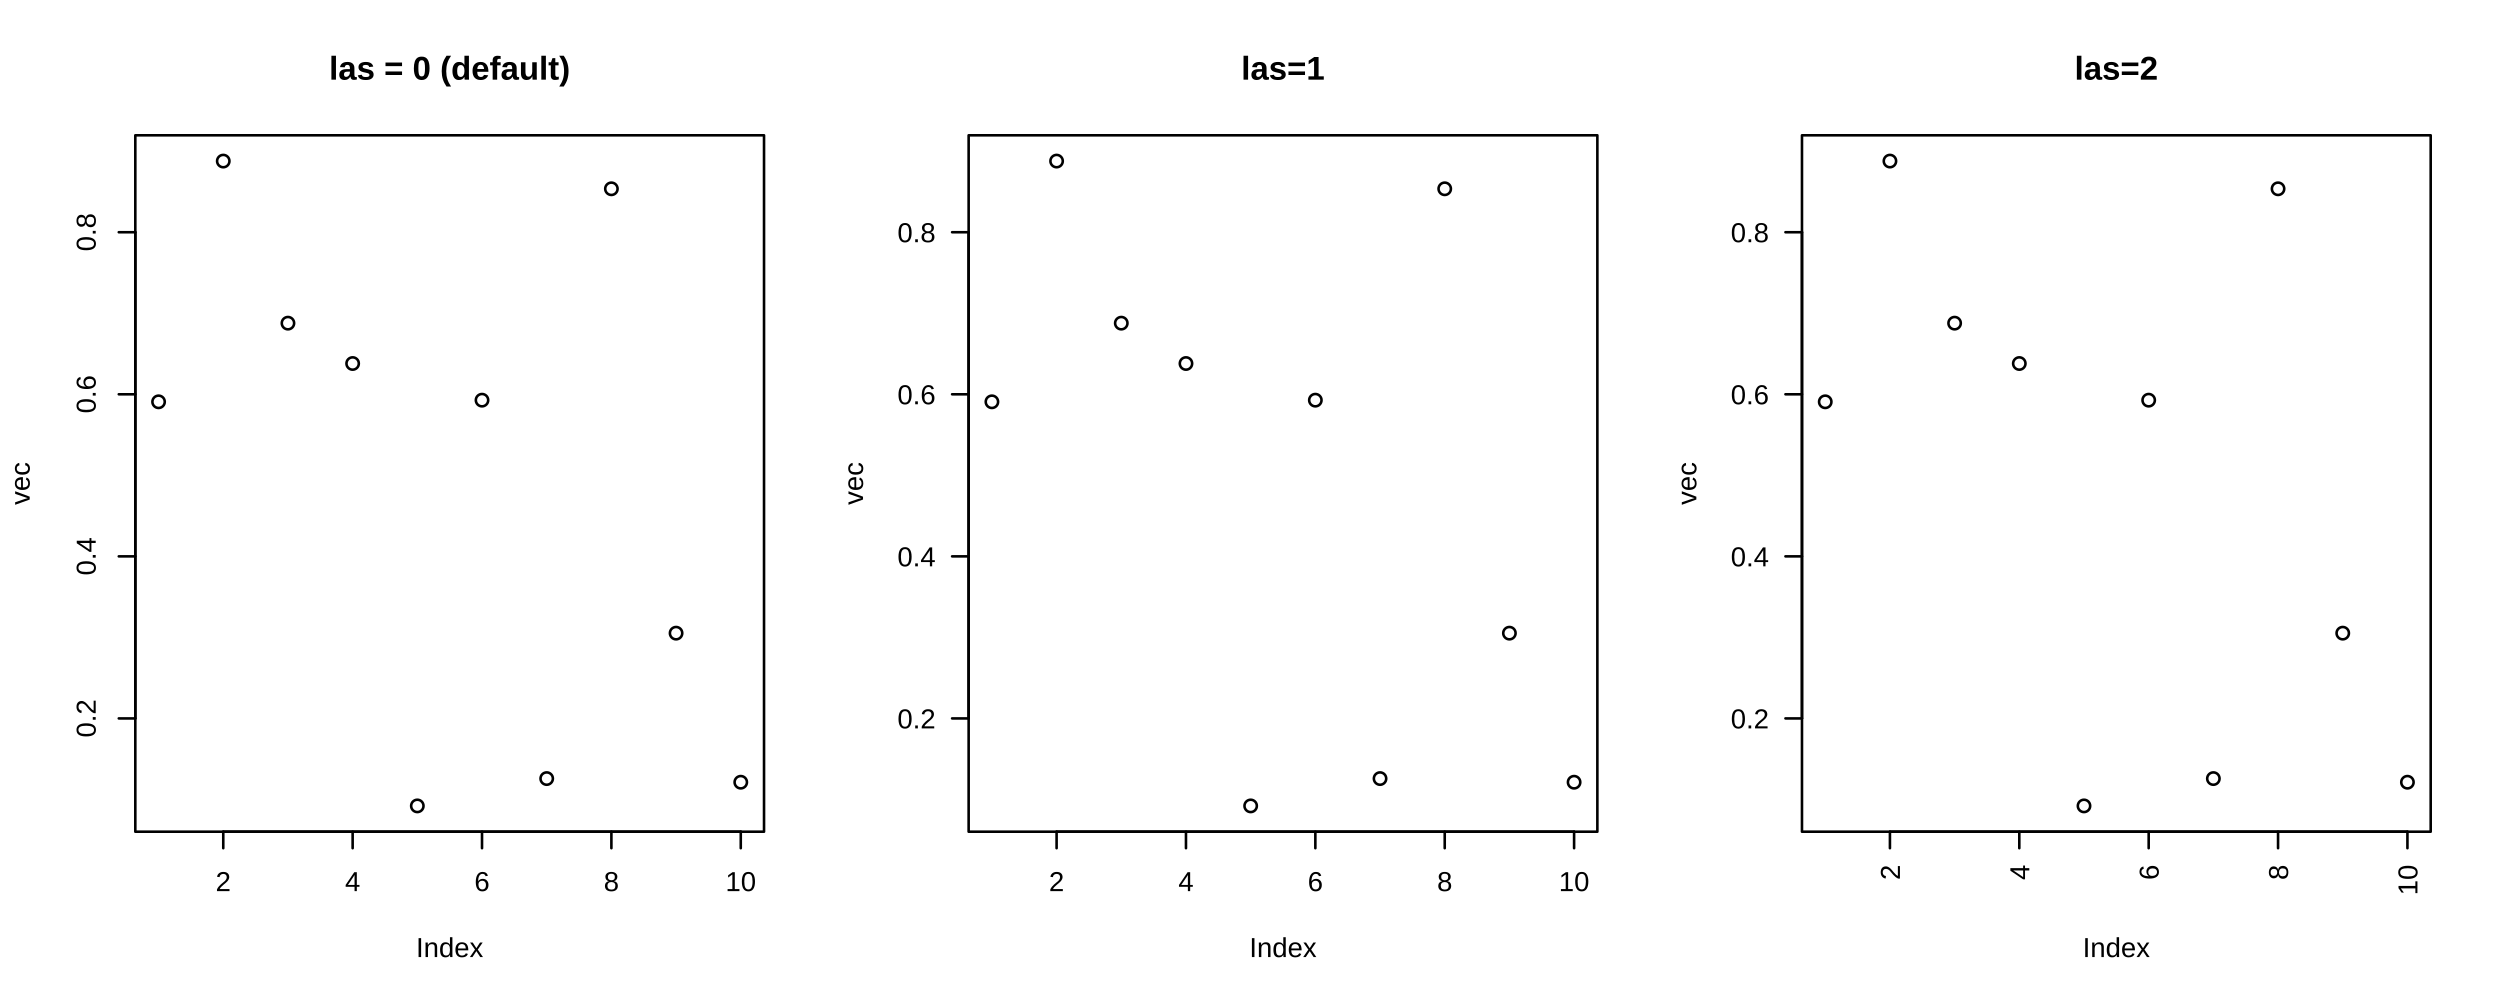
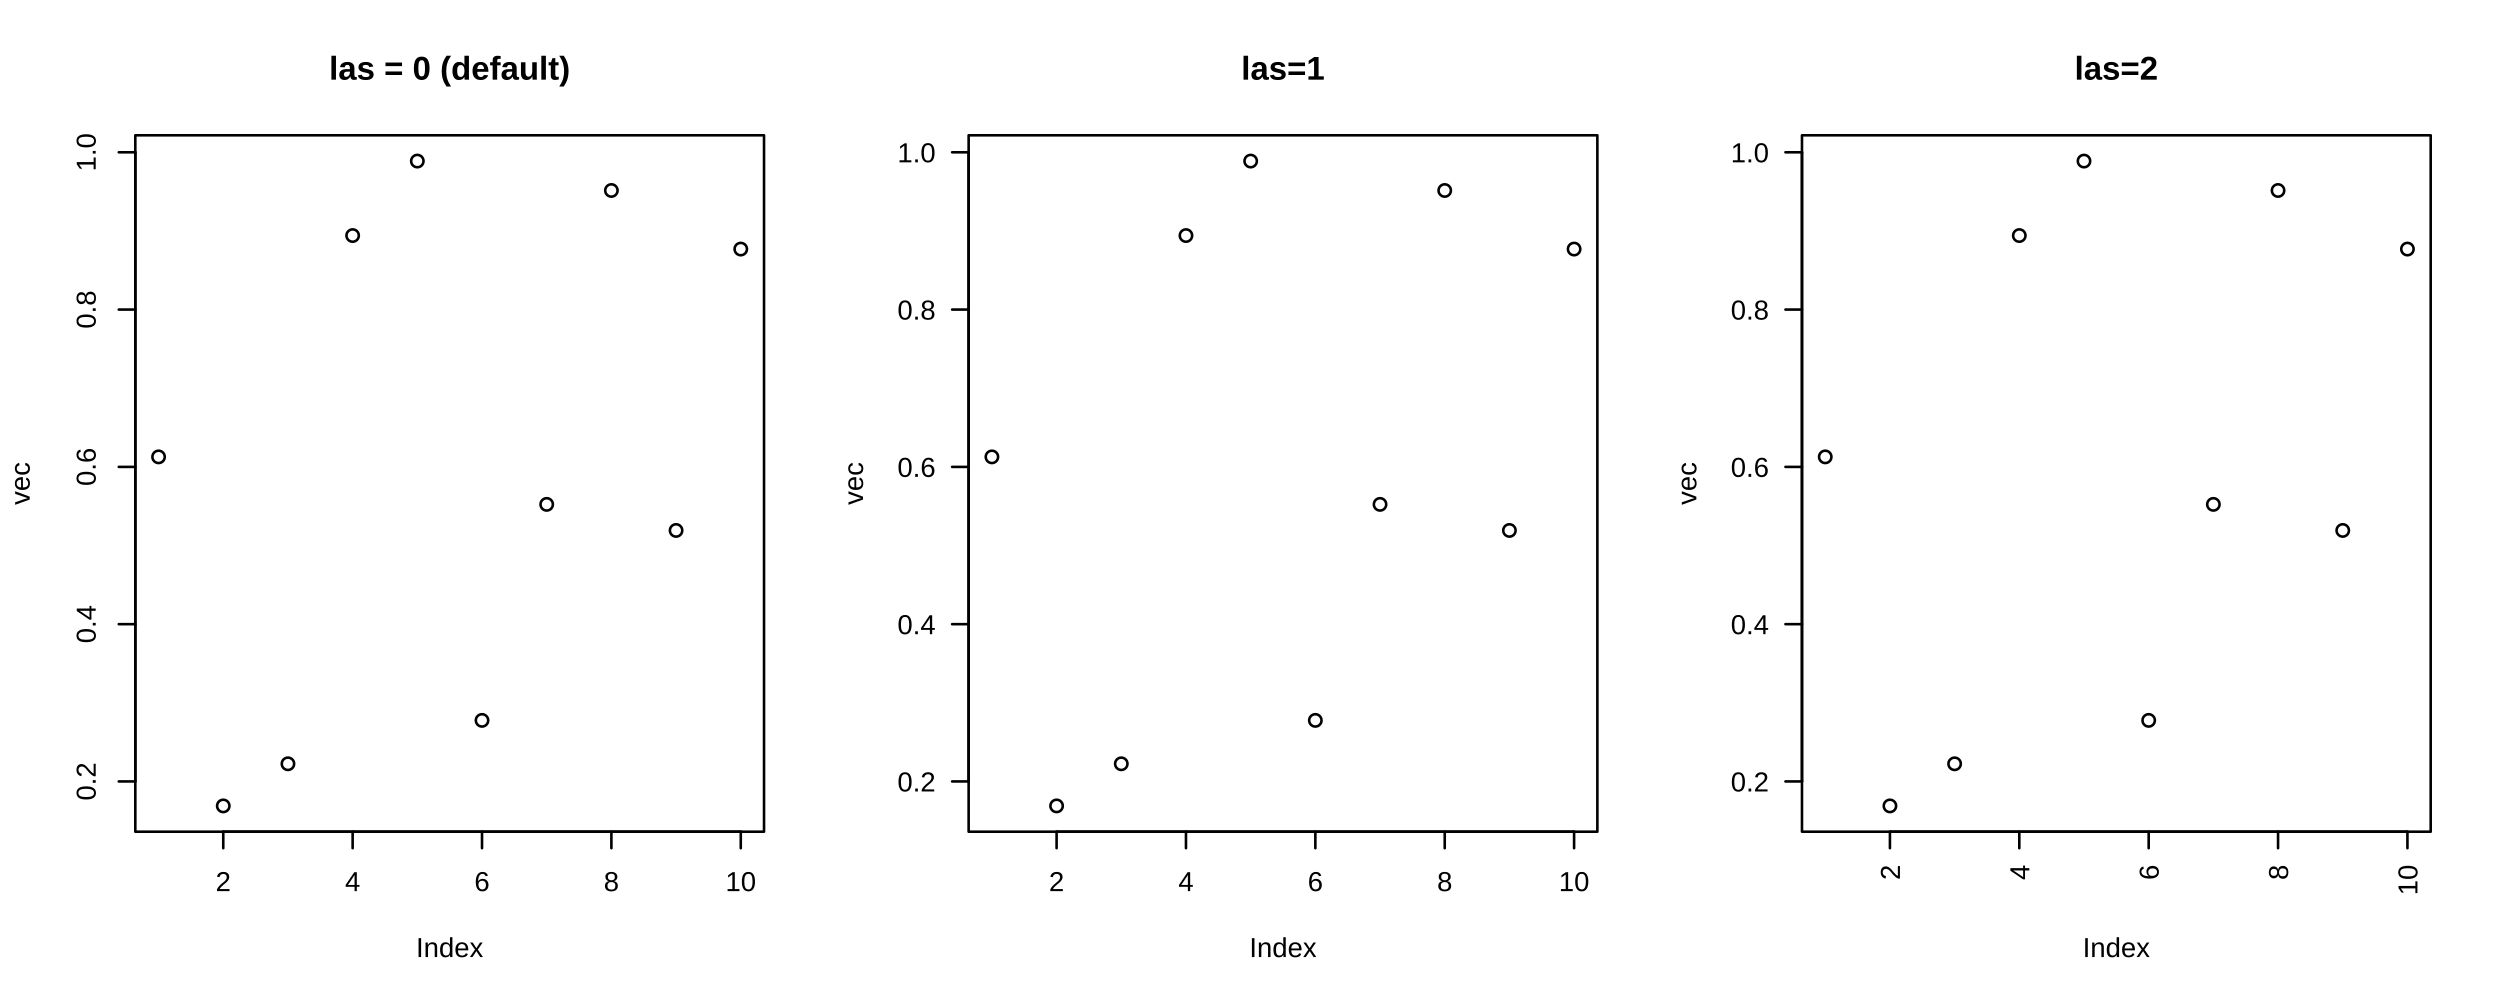
<svg xmlns="http://www.w3.org/2000/svg" class="svglite" width="720.00pt" height="288.00pt" viewBox="0 0 720.00 288.00">
  <defs>
    <style type="text/css">
    .svglite line, .svglite polyline, .svglite polygon, .svglite path, .svglite rect, .svglite circle {
      fill: none;
      stroke: #000000;
      stroke-linecap: round;
      stroke-linejoin: round;
      stroke-miterlimit: 10.00;
    }
    .svglite text {
      white-space: pre;
    }
  </style>
  </defs>
  <rect width="100%" height="100%" style="stroke: none; fill: #FFFFFF;" />
  <defs>
    <clipPath id="cpMC4wMHw3MjAuMDB8MC4wMHwyODguMDA=">
      <rect x="0.00" y="0.00" width="720.00" height="288.00" />
    </clipPath>
  </defs>
  <g clip-path="url(#cpMC4wMHw3MjAuMDB8MC4wMHwyODguMDA=)">
</g>
  <defs>
    <clipPath id="cpMzguOTd8MjIwLjA0fDM4Ljk3fDIzOS41Mw==">
      <rect x="38.97" y="38.97" width="181.08" height="200.56" />
    </clipPath>
  </defs>
  <g clip-path="url(#cpMzguOTd8MjIwLjA0fDM4Ljk3fDIzOS41Mw==)">
-     <circle cx="45.67" cy="115.72" r="1.78" style="stroke-width: 0.75;" />
-     <circle cx="64.30" cy="46.39" r="1.78" style="stroke-width: 0.75;" />
-     <circle cx="82.93" cy="93.07" r="1.78" style="stroke-width: 0.75;" />
-     <circle cx="101.56" cy="104.69" r="1.78" style="stroke-width: 0.75;" />
-     <circle cx="120.19" cy="232.10" r="1.78" style="stroke-width: 0.75;" />
-     <circle cx="138.82" cy="115.25" r="1.78" style="stroke-width: 0.75;" />
-     <circle cx="157.45" cy="224.23" r="1.78" style="stroke-width: 0.75;" />
-     <circle cx="176.08" cy="54.37" r="1.78" style="stroke-width: 0.75;" />
-     <circle cx="194.71" cy="182.35" r="1.78" style="stroke-width: 0.75;" />
-     <circle cx="213.34" cy="225.28" r="1.78" style="stroke-width: 0.75;" />
+     <circle cx="45.67" cy="131.58" r="1.78" style="stroke-width: 0.75;" />
+     <circle cx="64.30" cy="232.10" r="1.78" style="stroke-width: 0.75;" />
+     <circle cx="82.93" cy="219.97" r="1.78" style="stroke-width: 0.75;" />
+     <circle cx="101.56" cy="67.84" r="1.78" style="stroke-width: 0.75;" />
+     <circle cx="120.19" cy="46.39" r="1.78" style="stroke-width: 0.75;" />
+     <circle cx="138.82" cy="207.47" r="1.78" style="stroke-width: 0.75;" />
+     <circle cx="157.45" cy="145.26" r="1.78" style="stroke-width: 0.75;" />
+     <circle cx="176.08" cy="54.86" r="1.78" style="stroke-width: 0.75;" />
+     <circle cx="194.71" cy="152.77" r="1.78" style="stroke-width: 0.75;" />
+     <circle cx="213.34" cy="71.73" r="1.78" style="stroke-width: 0.75;" />
  </g>
  <g clip-path="url(#cpMC4wMHw3MjAuMDB8MC4wMHwyODguMDA=)">
    <line x1="64.30" y1="239.53" x2="213.34" y2="239.53" style="stroke-width: 0.75;" />
    <line x1="64.30" y1="239.53" x2="64.30" y2="244.28" style="stroke-width: 0.75;" />
    <line x1="101.56" y1="239.53" x2="101.56" y2="244.28" style="stroke-width: 0.75;" />
    <line x1="138.82" y1="239.53" x2="138.82" y2="244.28" style="stroke-width: 0.75;" />
    <line x1="176.08" y1="239.53" x2="176.08" y2="244.28" style="stroke-width: 0.75;" />
    <line x1="213.34" y1="239.53" x2="213.34" y2="244.28" style="stroke-width: 0.75;" />
    <text x="64.30" y="256.64" text-anchor="middle" style="font-size: 7.92px; font-family: &quot;Liberation Sans&quot;;" textLength="5.03px" lengthAdjust="spacingAndGlyphs">2</text>
    <text x="101.56" y="256.64" text-anchor="middle" style="font-size: 7.92px; font-family: &quot;Liberation Sans&quot;;" textLength="5.03px" lengthAdjust="spacingAndGlyphs">4</text>
    <text x="138.82" y="256.64" text-anchor="middle" style="font-size: 7.92px; font-family: &quot;Liberation Sans&quot;;" textLength="5.03px" lengthAdjust="spacingAndGlyphs">6</text>
    <text x="176.08" y="256.64" text-anchor="middle" style="font-size: 7.92px; font-family: &quot;Liberation Sans&quot;;" textLength="5.03px" lengthAdjust="spacingAndGlyphs">8</text>
    <text x="213.34" y="256.64" text-anchor="middle" style="font-size: 7.92px; font-family: &quot;Liberation Sans&quot;;" textLength="10.07px" lengthAdjust="spacingAndGlyphs">10</text>
-     <line x1="38.97" y1="206.90" x2="38.97" y2="66.88" style="stroke-width: 0.75;" />
-     <line x1="38.97" y1="206.90" x2="34.21" y2="206.90" style="stroke-width: 0.75;" />
-     <line x1="38.97" y1="160.23" x2="34.21" y2="160.23" style="stroke-width: 0.75;" />
-     <line x1="38.97" y1="113.55" x2="34.21" y2="113.55" style="stroke-width: 0.75;" />
-     <line x1="38.97" y1="66.88" x2="34.21" y2="66.88" style="stroke-width: 0.75;" />
-     <text transform="translate(27.56,206.90) rotate(-90)" text-anchor="middle" style="font-size: 7.92px; font-family: &quot;Liberation Sans&quot;;" textLength="12.58px" lengthAdjust="spacingAndGlyphs">0.2</text>
-     <text transform="translate(27.56,160.23) rotate(-90)" text-anchor="middle" style="font-size: 7.92px; font-family: &quot;Liberation Sans&quot;;" textLength="12.58px" lengthAdjust="spacingAndGlyphs">0.4</text>
-     <text transform="translate(27.56,113.55) rotate(-90)" text-anchor="middle" style="font-size: 7.92px; font-family: &quot;Liberation Sans&quot;;" textLength="12.58px" lengthAdjust="spacingAndGlyphs">0.6</text>
-     <text transform="translate(27.56,66.88) rotate(-90)" text-anchor="middle" style="font-size: 7.92px; font-family: &quot;Liberation Sans&quot;;" textLength="12.58px" lengthAdjust="spacingAndGlyphs">0.8</text>
+     <line x1="38.97" y1="225.06" x2="38.97" y2="43.86" style="stroke-width: 0.75;" />
+     <line x1="38.97" y1="225.06" x2="34.21" y2="225.06" style="stroke-width: 0.75;" />
+     <line x1="38.97" y1="179.76" x2="34.21" y2="179.76" style="stroke-width: 0.75;" />
+     <line x1="38.97" y1="134.46" x2="34.21" y2="134.46" style="stroke-width: 0.75;" />
+     <line x1="38.97" y1="89.16" x2="34.21" y2="89.16" style="stroke-width: 0.75;" />
+     <line x1="38.97" y1="43.86" x2="34.21" y2="43.86" style="stroke-width: 0.75;" />
+     <text transform="translate(27.56,225.06) rotate(-90)" text-anchor="middle" style="font-size: 7.92px; font-family: &quot;Liberation Sans&quot;;" textLength="12.58px" lengthAdjust="spacingAndGlyphs">0.2</text>
+     <text transform="translate(27.56,179.76) rotate(-90)" text-anchor="middle" style="font-size: 7.92px; font-family: &quot;Liberation Sans&quot;;" textLength="12.58px" lengthAdjust="spacingAndGlyphs">0.4</text>
+     <text transform="translate(27.56,134.46) rotate(-90)" text-anchor="middle" style="font-size: 7.92px; font-family: &quot;Liberation Sans&quot;;" textLength="12.58px" lengthAdjust="spacingAndGlyphs">0.6</text>
+     <text transform="translate(27.56,89.16) rotate(-90)" text-anchor="middle" style="font-size: 7.92px; font-family: &quot;Liberation Sans&quot;;" textLength="12.58px" lengthAdjust="spacingAndGlyphs">0.8</text>
+     <text transform="translate(27.56,43.86) rotate(-90)" text-anchor="middle" style="font-size: 7.92px; font-family: &quot;Liberation Sans&quot;;" textLength="12.58px" lengthAdjust="spacingAndGlyphs">1.0</text>
    <polygon points="38.97,239.53 220.04,239.53 220.04,38.97 38.97,38.97 " style="stroke-width: 0.75;" />
  </g>
  <defs>
    <clipPath id="cpMC4wMHwyNDAuMDB8MC4wMHwyODguMDA=">
      <rect x="0.00" y="0.00" width="240.00" height="288.00" />
    </clipPath>
  </defs>
  <g clip-path="url(#cpMC4wMHwyNDAuMDB8MC4wMHwyODguMDA=)">
    <text x="129.50" y="22.95" text-anchor="middle" style="font-size: 9.50px; font-weight: bold; font-family: &quot;Liberation Sans&quot;;" textLength="86.82px" lengthAdjust="spacingAndGlyphs">las = 0 (default)</text>
    <text x="129.50" y="275.64" text-anchor="middle" style="font-size: 7.92px; font-family: &quot;Liberation Sans&quot;;" textLength="21.77px" lengthAdjust="spacingAndGlyphs">Index</text>
    <text transform="translate(8.55,139.25) rotate(-90)" text-anchor="middle" style="font-size: 7.92px; font-family: &quot;Liberation Sans&quot;;" textLength="13.90px" lengthAdjust="spacingAndGlyphs">vec</text>
  </g>
  <defs>
    <clipPath id="cpMjc4Ljk3fDQ2MC4wNHwzOC45N3wyMzkuNTM=">
      <rect x="278.97" y="38.97" width="181.08" height="200.56" />
    </clipPath>
  </defs>
  <g clip-path="url(#cpMjc4Ljk3fDQ2MC4wNHwzOC45N3wyMzkuNTM=)">
-     <circle cx="285.67" cy="115.72" r="1.78" style="stroke-width: 0.75;" />
-     <circle cx="304.30" cy="46.39" r="1.78" style="stroke-width: 0.75;" />
-     <circle cx="322.93" cy="93.07" r="1.78" style="stroke-width: 0.75;" />
-     <circle cx="341.56" cy="104.69" r="1.78" style="stroke-width: 0.75;" />
-     <circle cx="360.19" cy="232.10" r="1.78" style="stroke-width: 0.75;" />
-     <circle cx="378.82" cy="115.25" r="1.78" style="stroke-width: 0.75;" />
-     <circle cx="397.45" cy="224.23" r="1.78" style="stroke-width: 0.75;" />
-     <circle cx="416.08" cy="54.37" r="1.78" style="stroke-width: 0.75;" />
-     <circle cx="434.71" cy="182.35" r="1.78" style="stroke-width: 0.75;" />
-     <circle cx="453.34" cy="225.28" r="1.78" style="stroke-width: 0.75;" />
+     <circle cx="285.67" cy="131.58" r="1.78" style="stroke-width: 0.75;" />
+     <circle cx="304.30" cy="232.10" r="1.78" style="stroke-width: 0.75;" />
+     <circle cx="322.93" cy="219.97" r="1.78" style="stroke-width: 0.75;" />
+     <circle cx="341.56" cy="67.84" r="1.78" style="stroke-width: 0.75;" />
+     <circle cx="360.19" cy="46.39" r="1.78" style="stroke-width: 0.75;" />
+     <circle cx="378.82" cy="207.47" r="1.78" style="stroke-width: 0.75;" />
+     <circle cx="397.45" cy="145.26" r="1.78" style="stroke-width: 0.75;" />
+     <circle cx="416.08" cy="54.86" r="1.78" style="stroke-width: 0.75;" />
+     <circle cx="434.71" cy="152.77" r="1.78" style="stroke-width: 0.75;" />
+     <circle cx="453.34" cy="71.73" r="1.78" style="stroke-width: 0.75;" />
  </g>
  <g clip-path="url(#cpMC4wMHw3MjAuMDB8MC4wMHwyODguMDA=)">
    <line x1="304.30" y1="239.53" x2="453.34" y2="239.53" style="stroke-width: 0.75;" />
    <line x1="304.30" y1="239.53" x2="304.30" y2="244.28" style="stroke-width: 0.75;" />
    <line x1="341.56" y1="239.53" x2="341.56" y2="244.28" style="stroke-width: 0.75;" />
    <line x1="378.82" y1="239.53" x2="378.82" y2="244.28" style="stroke-width: 0.75;" />
    <line x1="416.08" y1="239.53" x2="416.08" y2="244.28" style="stroke-width: 0.75;" />
    <line x1="453.34" y1="239.53" x2="453.34" y2="244.28" style="stroke-width: 0.75;" />
    <text x="304.30" y="256.64" text-anchor="middle" style="font-size: 7.92px; font-family: &quot;Liberation Sans&quot;;" textLength="5.03px" lengthAdjust="spacingAndGlyphs">2</text>
    <text x="341.56" y="256.64" text-anchor="middle" style="font-size: 7.92px; font-family: &quot;Liberation Sans&quot;;" textLength="5.03px" lengthAdjust="spacingAndGlyphs">4</text>
    <text x="378.82" y="256.64" text-anchor="middle" style="font-size: 7.92px; font-family: &quot;Liberation Sans&quot;;" textLength="5.03px" lengthAdjust="spacingAndGlyphs">6</text>
    <text x="416.08" y="256.64" text-anchor="middle" style="font-size: 7.92px; font-family: &quot;Liberation Sans&quot;;" textLength="5.03px" lengthAdjust="spacingAndGlyphs">8</text>
    <text x="453.34" y="256.64" text-anchor="middle" style="font-size: 7.92px; font-family: &quot;Liberation Sans&quot;;" textLength="10.07px" lengthAdjust="spacingAndGlyphs">10</text>
-     <line x1="278.97" y1="206.90" x2="278.97" y2="66.88" style="stroke-width: 0.75;" />
-     <line x1="278.97" y1="206.90" x2="274.21" y2="206.90" style="stroke-width: 0.75;" />
-     <line x1="278.97" y1="160.23" x2="274.21" y2="160.23" style="stroke-width: 0.75;" />
-     <line x1="278.97" y1="113.55" x2="274.21" y2="113.55" style="stroke-width: 0.75;" />
-     <line x1="278.97" y1="66.88" x2="274.21" y2="66.88" style="stroke-width: 0.75;" />
-     <text x="269.46" y="209.78" text-anchor="end" style="font-size: 7.92px; font-family: &quot;Liberation Sans&quot;;" textLength="12.58px" lengthAdjust="spacingAndGlyphs">0.2</text>
-     <text x="269.46" y="163.11" text-anchor="end" style="font-size: 7.92px; font-family: &quot;Liberation Sans&quot;;" textLength="12.58px" lengthAdjust="spacingAndGlyphs">0.4</text>
-     <text x="269.46" y="116.43" text-anchor="end" style="font-size: 7.92px; font-family: &quot;Liberation Sans&quot;;" textLength="12.58px" lengthAdjust="spacingAndGlyphs">0.6</text>
-     <text x="269.46" y="69.76" text-anchor="end" style="font-size: 7.92px; font-family: &quot;Liberation Sans&quot;;" textLength="12.58px" lengthAdjust="spacingAndGlyphs">0.8</text>
+     <line x1="278.97" y1="225.06" x2="278.97" y2="43.86" style="stroke-width: 0.75;" />
+     <line x1="278.97" y1="225.06" x2="274.21" y2="225.06" style="stroke-width: 0.75;" />
+     <line x1="278.97" y1="179.76" x2="274.21" y2="179.76" style="stroke-width: 0.75;" />
+     <line x1="278.97" y1="134.46" x2="274.21" y2="134.46" style="stroke-width: 0.75;" />
+     <line x1="278.97" y1="89.16" x2="274.21" y2="89.16" style="stroke-width: 0.75;" />
+     <line x1="278.97" y1="43.86" x2="274.21" y2="43.86" style="stroke-width: 0.75;" />
+     <text x="269.46" y="227.94" text-anchor="end" style="font-size: 7.92px; font-family: &quot;Liberation Sans&quot;;" textLength="12.58px" lengthAdjust="spacingAndGlyphs">0.2</text>
+     <text x="269.46" y="182.64" text-anchor="end" style="font-size: 7.92px; font-family: &quot;Liberation Sans&quot;;" textLength="12.58px" lengthAdjust="spacingAndGlyphs">0.4</text>
+     <text x="269.46" y="137.34" text-anchor="end" style="font-size: 7.92px; font-family: &quot;Liberation Sans&quot;;" textLength="12.58px" lengthAdjust="spacingAndGlyphs">0.6</text>
+     <text x="269.46" y="92.04" text-anchor="end" style="font-size: 7.92px; font-family: &quot;Liberation Sans&quot;;" textLength="12.58px" lengthAdjust="spacingAndGlyphs">0.8</text>
+     <text x="269.46" y="46.74" text-anchor="end" style="font-size: 7.92px; font-family: &quot;Liberation Sans&quot;;" textLength="12.58px" lengthAdjust="spacingAndGlyphs">1.0</text>
    <polygon points="278.97,239.53 460.04,239.53 460.04,38.97 278.97,38.97 " style="stroke-width: 0.75;" />
  </g>
  <defs>
    <clipPath id="cpMjQwLjAwfDQ4MC4wMHwwLjAwfDI4OC4wMA==">
      <rect x="240.00" y="0.00" width="240.00" height="288.00" />
    </clipPath>
  </defs>
  <g clip-path="url(#cpMjQwLjAwfDQ4MC4wMHwwLjAwfDI4OC4wMA==)">
    <text x="369.50" y="22.95" text-anchor="middle" style="font-size: 9.50px; font-weight: bold; font-family: &quot;Liberation Sans&quot;;" textLength="29.88px" lengthAdjust="spacingAndGlyphs">las=1</text>
    <text x="369.50" y="275.64" text-anchor="middle" style="font-size: 7.92px; font-family: &quot;Liberation Sans&quot;;" textLength="21.77px" lengthAdjust="spacingAndGlyphs">Index</text>
    <text transform="translate(248.55,139.25) rotate(-90)" text-anchor="middle" style="font-size: 7.92px; font-family: &quot;Liberation Sans&quot;;" textLength="13.90px" lengthAdjust="spacingAndGlyphs">vec</text>
  </g>
  <defs>
    <clipPath id="cpNTE4Ljk3fDcwMC4wNHwzOC45N3wyMzkuNTM=">
      <rect x="518.97" y="38.97" width="181.08" height="200.56" />
    </clipPath>
  </defs>
  <g clip-path="url(#cpNTE4Ljk3fDcwMC4wNHwzOC45N3wyMzkuNTM=)">
-     <circle cx="525.67" cy="115.72" r="1.78" style="stroke-width: 0.75;" />
-     <circle cx="544.30" cy="46.39" r="1.78" style="stroke-width: 0.75;" />
-     <circle cx="562.93" cy="93.07" r="1.78" style="stroke-width: 0.75;" />
-     <circle cx="581.56" cy="104.69" r="1.78" style="stroke-width: 0.75;" />
-     <circle cx="600.19" cy="232.10" r="1.78" style="stroke-width: 0.75;" />
-     <circle cx="618.82" cy="115.25" r="1.78" style="stroke-width: 0.75;" />
-     <circle cx="637.45" cy="224.23" r="1.78" style="stroke-width: 0.75;" />
-     <circle cx="656.08" cy="54.37" r="1.78" style="stroke-width: 0.75;" />
-     <circle cx="674.71" cy="182.35" r="1.78" style="stroke-width: 0.75;" />
-     <circle cx="693.34" cy="225.28" r="1.78" style="stroke-width: 0.75;" />
+     <circle cx="525.67" cy="131.58" r="1.78" style="stroke-width: 0.75;" />
+     <circle cx="544.30" cy="232.10" r="1.78" style="stroke-width: 0.75;" />
+     <circle cx="562.93" cy="219.97" r="1.78" style="stroke-width: 0.75;" />
+     <circle cx="581.56" cy="67.84" r="1.78" style="stroke-width: 0.75;" />
+     <circle cx="600.19" cy="46.39" r="1.78" style="stroke-width: 0.75;" />
+     <circle cx="618.82" cy="207.47" r="1.78" style="stroke-width: 0.75;" />
+     <circle cx="637.45" cy="145.26" r="1.78" style="stroke-width: 0.75;" />
+     <circle cx="656.08" cy="54.86" r="1.78" style="stroke-width: 0.75;" />
+     <circle cx="674.71" cy="152.77" r="1.78" style="stroke-width: 0.75;" />
+     <circle cx="693.34" cy="71.73" r="1.78" style="stroke-width: 0.75;" />
  </g>
  <g clip-path="url(#cpMC4wMHw3MjAuMDB8MC4wMHwyODguMDA=)">
    <line x1="544.30" y1="239.53" x2="693.34" y2="239.53" style="stroke-width: 0.75;" />
    <line x1="544.30" y1="239.53" x2="544.30" y2="244.28" style="stroke-width: 0.75;" />
    <line x1="581.56" y1="239.53" x2="581.56" y2="244.28" style="stroke-width: 0.75;" />
    <line x1="618.82" y1="239.53" x2="618.82" y2="244.28" style="stroke-width: 0.75;" />
    <line x1="656.08" y1="239.53" x2="656.08" y2="244.28" style="stroke-width: 0.75;" />
    <line x1="693.34" y1="239.53" x2="693.34" y2="244.28" style="stroke-width: 0.75;" />
    <text transform="translate(547.18,249.03) rotate(-90)" text-anchor="end" style="font-size: 7.92px; font-family: &quot;Liberation Sans&quot;;" textLength="5.03px" lengthAdjust="spacingAndGlyphs">2</text>
    <text transform="translate(584.44,249.03) rotate(-90)" text-anchor="end" style="font-size: 7.92px; font-family: &quot;Liberation Sans&quot;;" textLength="5.03px" lengthAdjust="spacingAndGlyphs">4</text>
    <text transform="translate(621.70,249.03) rotate(-90)" text-anchor="end" style="font-size: 7.92px; font-family: &quot;Liberation Sans&quot;;" textLength="5.03px" lengthAdjust="spacingAndGlyphs">6</text>
    <text transform="translate(658.96,249.03) rotate(-90)" text-anchor="end" style="font-size: 7.92px; font-family: &quot;Liberation Sans&quot;;" textLength="5.03px" lengthAdjust="spacingAndGlyphs">8</text>
    <text transform="translate(696.22,249.03) rotate(-90)" text-anchor="end" style="font-size: 7.92px; font-family: &quot;Liberation Sans&quot;;" textLength="10.07px" lengthAdjust="spacingAndGlyphs">10</text>
-     <line x1="518.97" y1="206.90" x2="518.97" y2="66.88" style="stroke-width: 0.75;" />
-     <line x1="518.97" y1="206.90" x2="514.21" y2="206.90" style="stroke-width: 0.75;" />
-     <line x1="518.97" y1="160.23" x2="514.21" y2="160.23" style="stroke-width: 0.75;" />
-     <line x1="518.97" y1="113.55" x2="514.21" y2="113.55" style="stroke-width: 0.75;" />
-     <line x1="518.97" y1="66.88" x2="514.21" y2="66.88" style="stroke-width: 0.75;" />
-     <text x="509.46" y="209.78" text-anchor="end" style="font-size: 7.92px; font-family: &quot;Liberation Sans&quot;;" textLength="12.58px" lengthAdjust="spacingAndGlyphs">0.2</text>
-     <text x="509.46" y="163.11" text-anchor="end" style="font-size: 7.92px; font-family: &quot;Liberation Sans&quot;;" textLength="12.58px" lengthAdjust="spacingAndGlyphs">0.4</text>
-     <text x="509.46" y="116.43" text-anchor="end" style="font-size: 7.92px; font-family: &quot;Liberation Sans&quot;;" textLength="12.58px" lengthAdjust="spacingAndGlyphs">0.6</text>
-     <text x="509.46" y="69.76" text-anchor="end" style="font-size: 7.92px; font-family: &quot;Liberation Sans&quot;;" textLength="12.58px" lengthAdjust="spacingAndGlyphs">0.8</text>
+     <line x1="518.97" y1="225.06" x2="518.97" y2="43.86" style="stroke-width: 0.75;" />
+     <line x1="518.97" y1="225.06" x2="514.21" y2="225.06" style="stroke-width: 0.75;" />
+     <line x1="518.97" y1="179.76" x2="514.21" y2="179.76" style="stroke-width: 0.75;" />
+     <line x1="518.97" y1="134.46" x2="514.21" y2="134.46" style="stroke-width: 0.75;" />
+     <line x1="518.97" y1="89.16" x2="514.21" y2="89.16" style="stroke-width: 0.75;" />
+     <line x1="518.97" y1="43.86" x2="514.21" y2="43.86" style="stroke-width: 0.75;" />
+     <text x="509.46" y="227.94" text-anchor="end" style="font-size: 7.92px; font-family: &quot;Liberation Sans&quot;;" textLength="12.58px" lengthAdjust="spacingAndGlyphs">0.2</text>
+     <text x="509.46" y="182.64" text-anchor="end" style="font-size: 7.92px; font-family: &quot;Liberation Sans&quot;;" textLength="12.58px" lengthAdjust="spacingAndGlyphs">0.4</text>
+     <text x="509.46" y="137.34" text-anchor="end" style="font-size: 7.92px; font-family: &quot;Liberation Sans&quot;;" textLength="12.58px" lengthAdjust="spacingAndGlyphs">0.6</text>
+     <text x="509.46" y="92.04" text-anchor="end" style="font-size: 7.92px; font-family: &quot;Liberation Sans&quot;;" textLength="12.58px" lengthAdjust="spacingAndGlyphs">0.8</text>
+     <text x="509.46" y="46.74" text-anchor="end" style="font-size: 7.92px; font-family: &quot;Liberation Sans&quot;;" textLength="12.58px" lengthAdjust="spacingAndGlyphs">1.0</text>
    <polygon points="518.97,239.53 700.04,239.53 700.04,38.97 518.97,38.97 " style="stroke-width: 0.75;" />
  </g>
  <defs>
    <clipPath id="cpNDgwLjAwfDcyMC4wMHwwLjAwfDI4OC4wMA==">
      <rect x="480.00" y="0.00" width="240.00" height="288.00" />
    </clipPath>
  </defs>
  <g clip-path="url(#cpNDgwLjAwfDcyMC4wMHwwLjAwfDI4OC4wMA==)">
    <text x="609.50" y="22.95" text-anchor="middle" style="font-size: 9.50px; font-weight: bold; font-family: &quot;Liberation Sans&quot;;" textLength="29.88px" lengthAdjust="spacingAndGlyphs">las=2</text>
    <text x="609.50" y="275.64" text-anchor="middle" style="font-size: 7.92px; font-family: &quot;Liberation Sans&quot;;" textLength="21.77px" lengthAdjust="spacingAndGlyphs">Index</text>
    <text transform="translate(488.55,139.25) rotate(-90)" text-anchor="middle" style="font-size: 7.92px; font-family: &quot;Liberation Sans&quot;;" textLength="13.90px" lengthAdjust="spacingAndGlyphs">vec</text>
  </g>
</svg>
